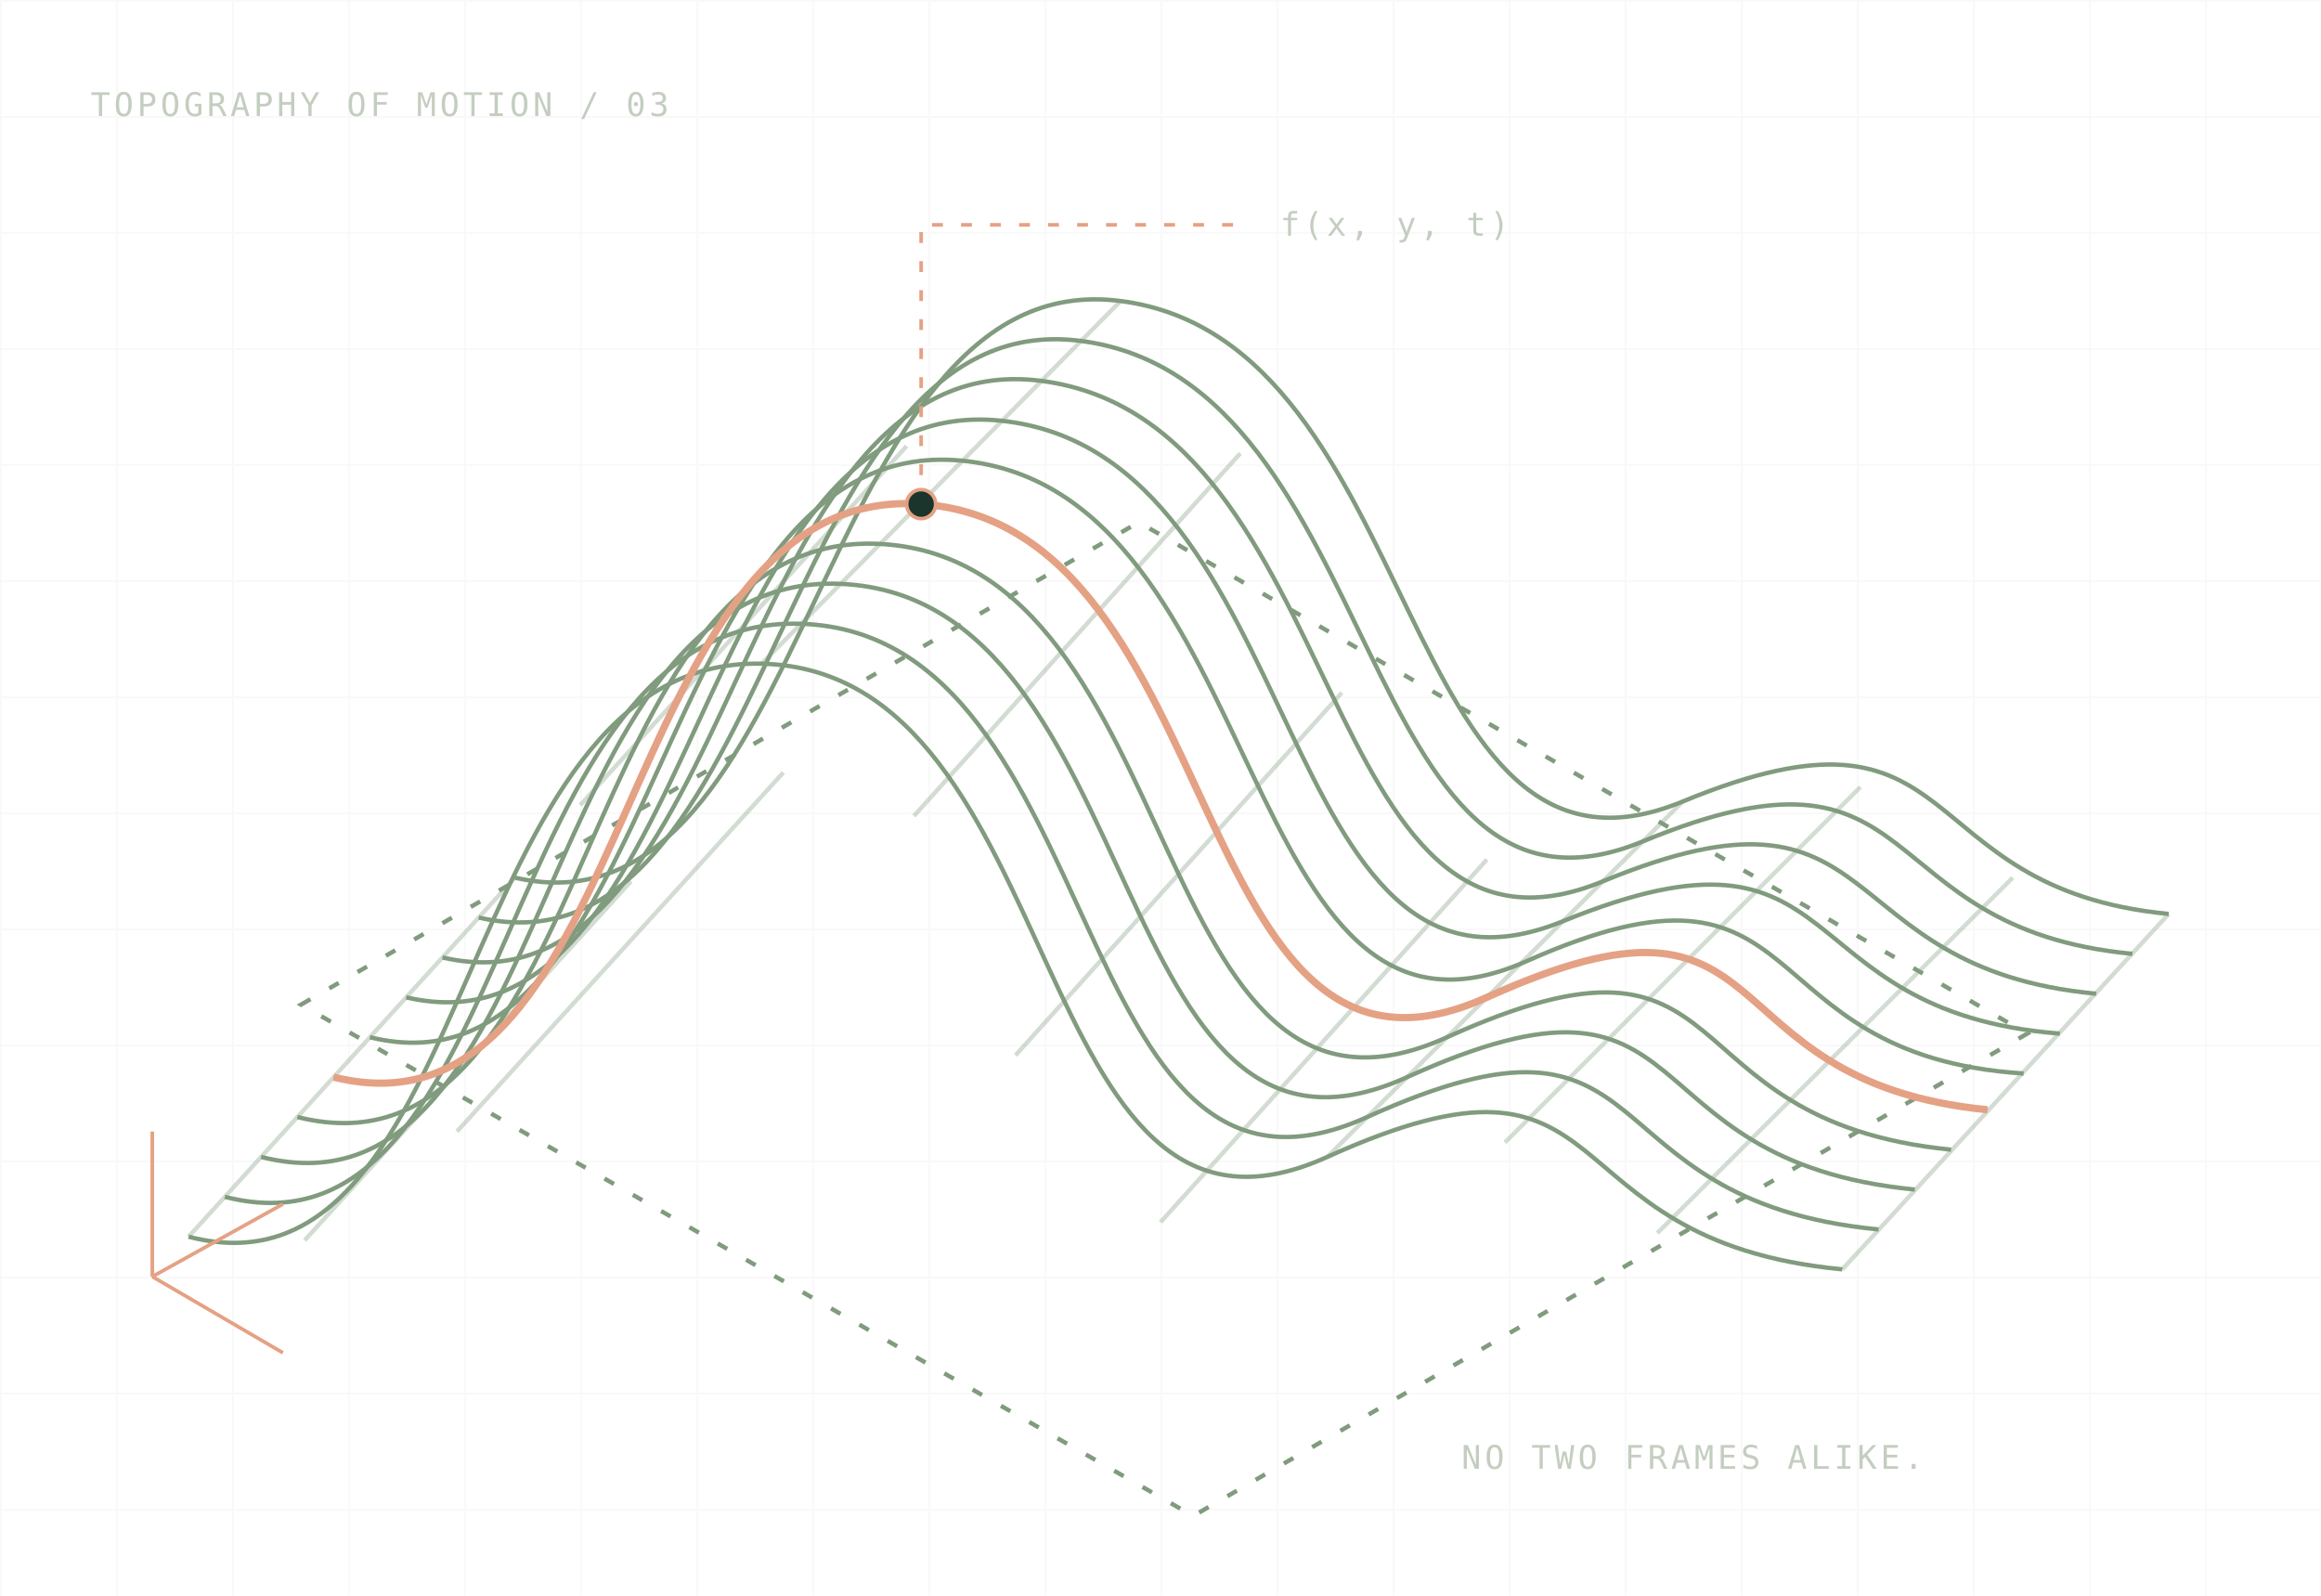
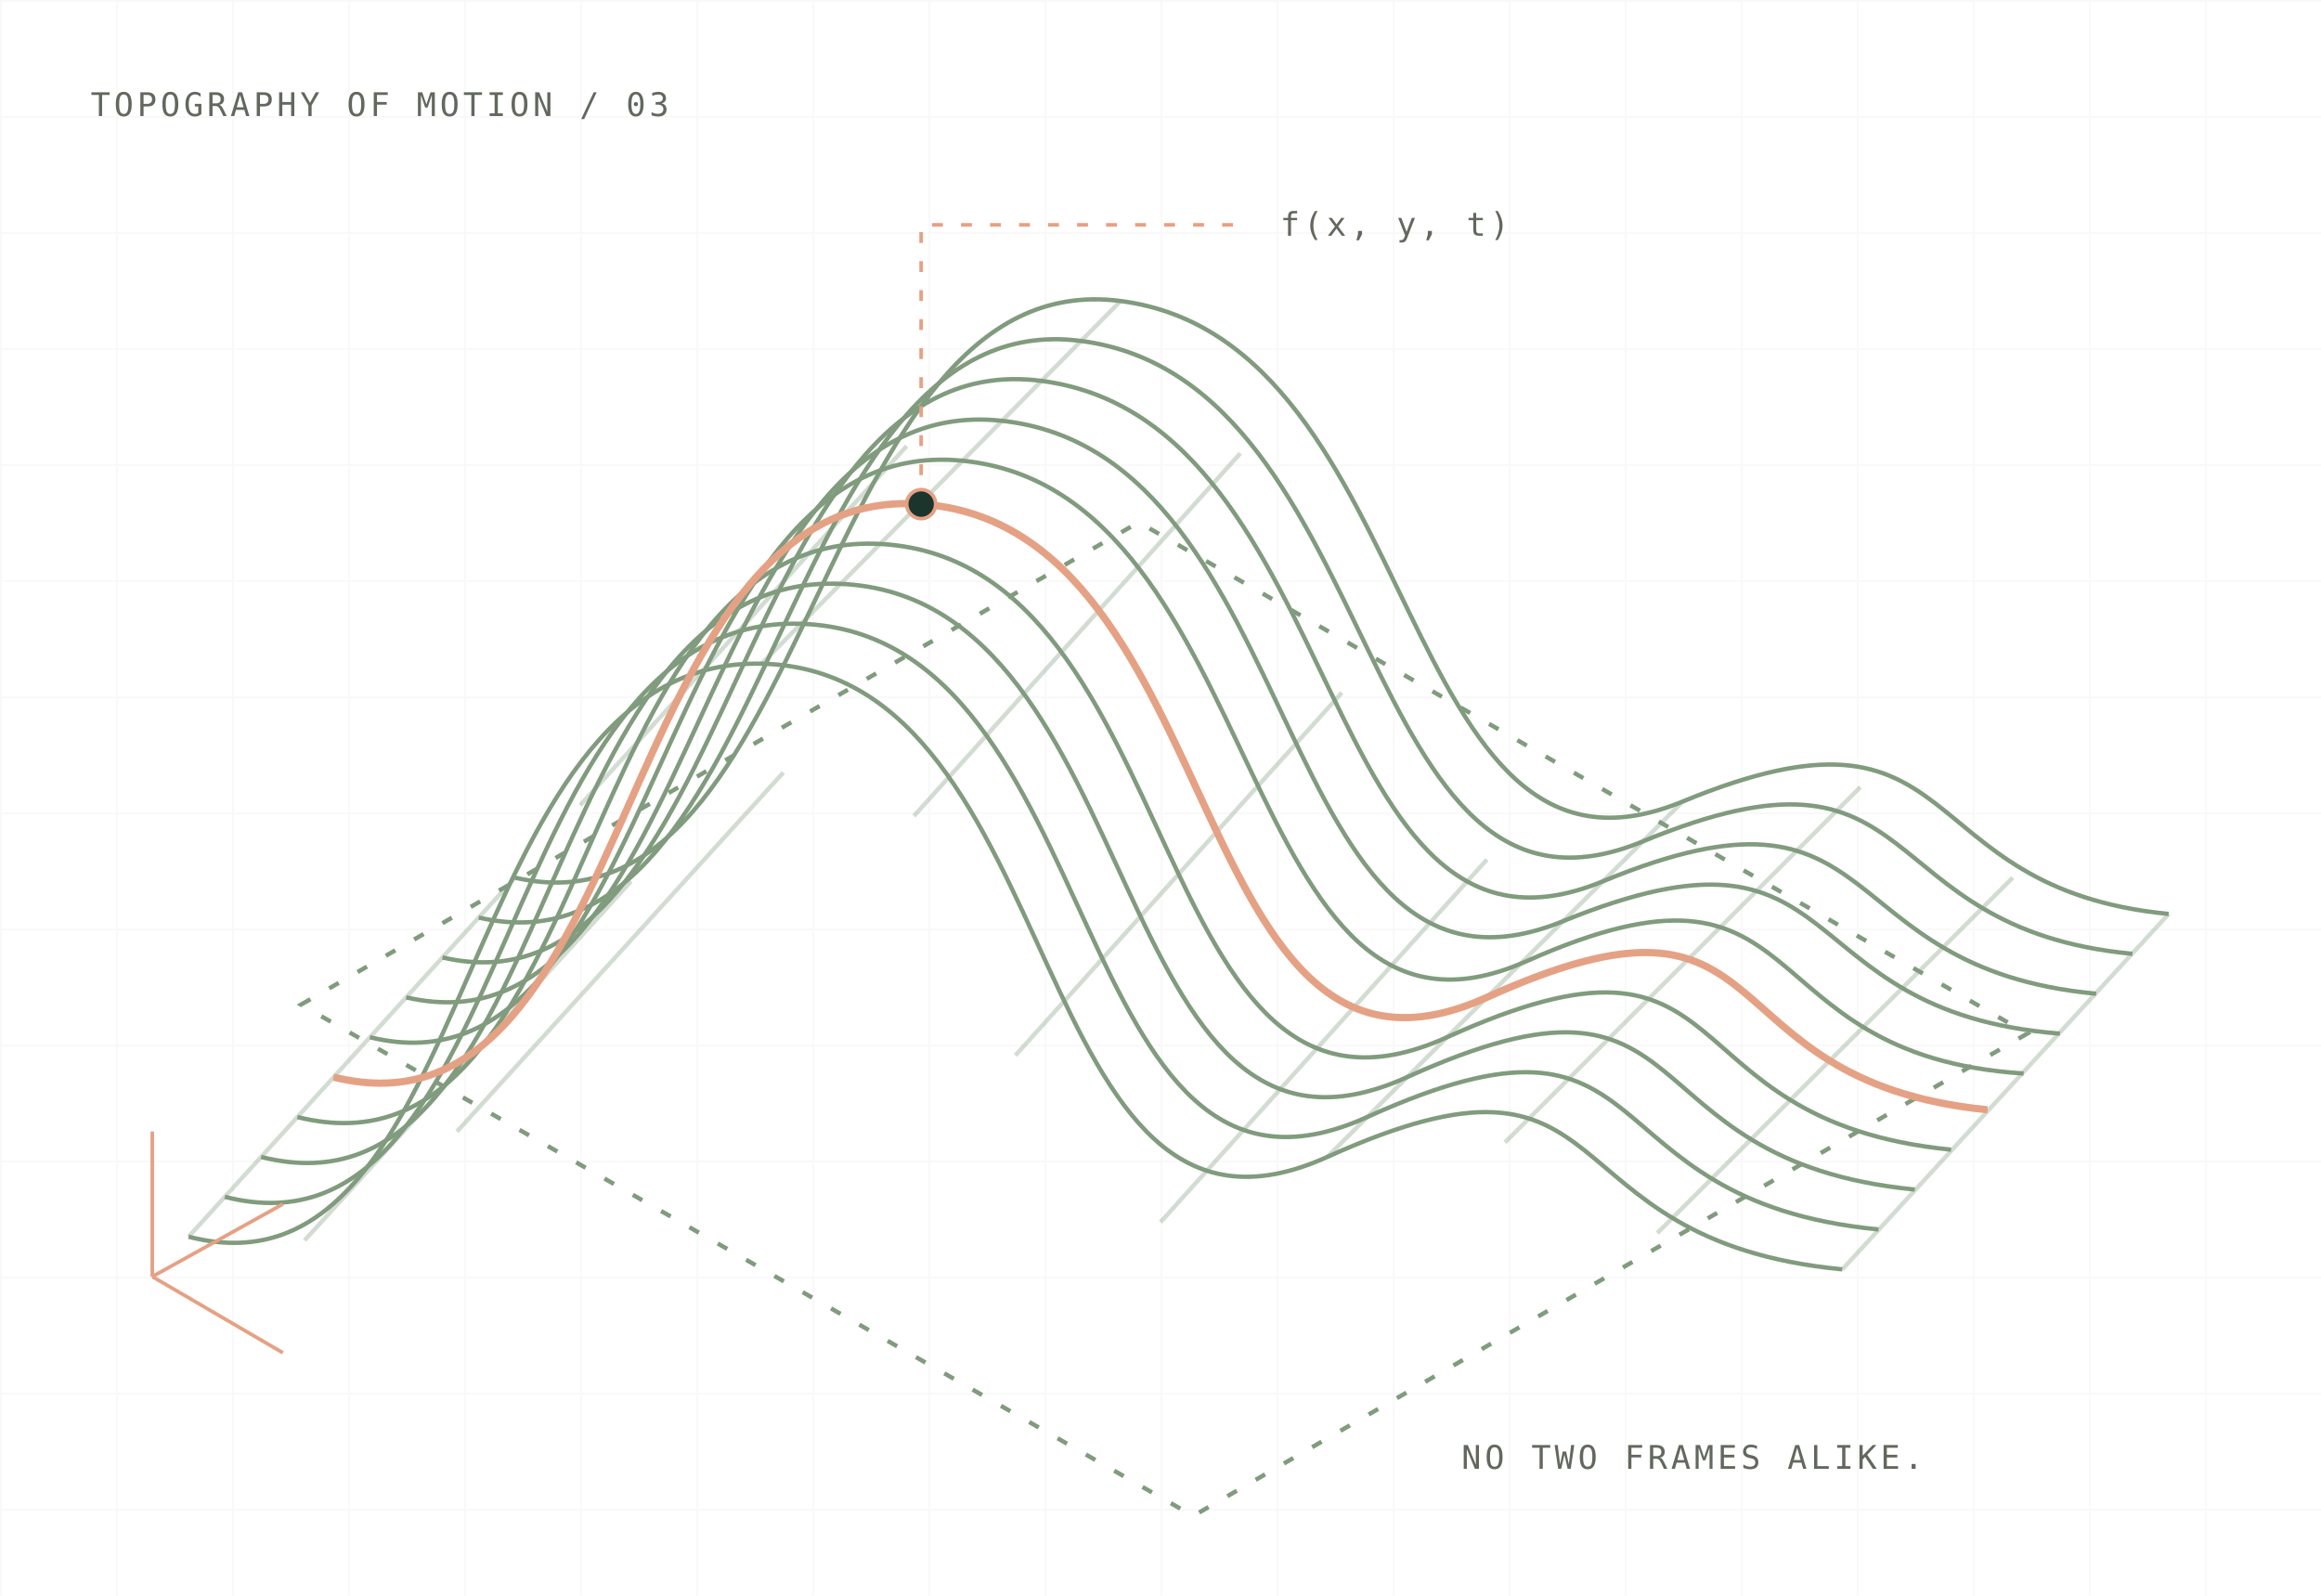
<svg xmlns="http://www.w3.org/2000/svg" width="640" height="440" viewBox="0 0 640 440" fill="none">
  <defs>
    <pattern id="g" width="32" height="32" patternUnits="userSpaceOnUse">
      <path d="M32 0H0V32" stroke="#b8c6b5" stroke-opacity=".1" />
    </pattern>
  </defs>
  <path d="M0 0h640v440H0z" fill="url(#g)" />
  <g stroke="#809b7d" stroke-width="1.2">
    <path d="m83 277 231-133 245 141-230 133Z" stroke-dasharray="3 6" />
    <path d="M92 297C177 318 168 133 254 139S326 313 410 275 468 298 548 306" />
    <path d="M102 286C184 306 179 119 265 127S340 301 421 265 480 291 558 296" />
    <path d="M112 275C194 294 190 107 276 116S350 287 431 254 491 279 568 285" />
    <path d="M122 264C204 283 201 94 287 105S362 276 442 243 503 267 578 274" />
    <path d="M82 308C166 329 157 145 243 150S315 324 399 286 457 309 538 317" />
    <path d="M72 319C155 340 146 157 232 161S304 335 388 297 446 320 528 328" />
    <path d="M62 330C144 351 135 169 221 172S293 346 377 308 435 331 518 339" />
    <path d="M52 341C133 362 124 181 210 183S282 357 366 319 424 342 508 350" />
    <path d="M132 253C215 272 213 83 298 94S373 265 453 232 514 256 588 263" />
    <path d="M142 242C225 261 224 72 309 83S384 254 464 221 525 245 598 252" />
    <path d="M52 341 142 242M84 342 174 243M126 312 216 213M160 222 250 123M210 183 309 83M252 225 342 125M280 291 370 191M320 337 410 237M366 319 464 221M415 315 513 217M457 340 555 242M508 350 598 252" opacity=".35" />
  </g>
  <g stroke="#e5a184">
    <path d="M92 297C177 318 168 133 254 139S326 313 410 275 468 298 548 306" stroke-width="2" />
    <circle cx="254" cy="139" r="4" fill="#1b352d" />
    <path d="M254 131V62h88" stroke-dasharray="3 5" />
    <path d="M42 352v-40m0 40 36 21m-36-21 36-20" />
  </g>
-   <g fill="#c4cec0" font-family="monospace" font-size="9" letter-spacing="1">
+   <g fill="#62685e" font-family="monospace" font-size="9" letter-spacing="1">
    <text x="25" y="32">TOPOGRAPHY OF MOTION / 03</text>
    <text x="353" y="65">f(x, y, t)</text>
    <text x="403" y="405">NO TWO FRAMES ALIKE.</text>
  </g>
</svg>
